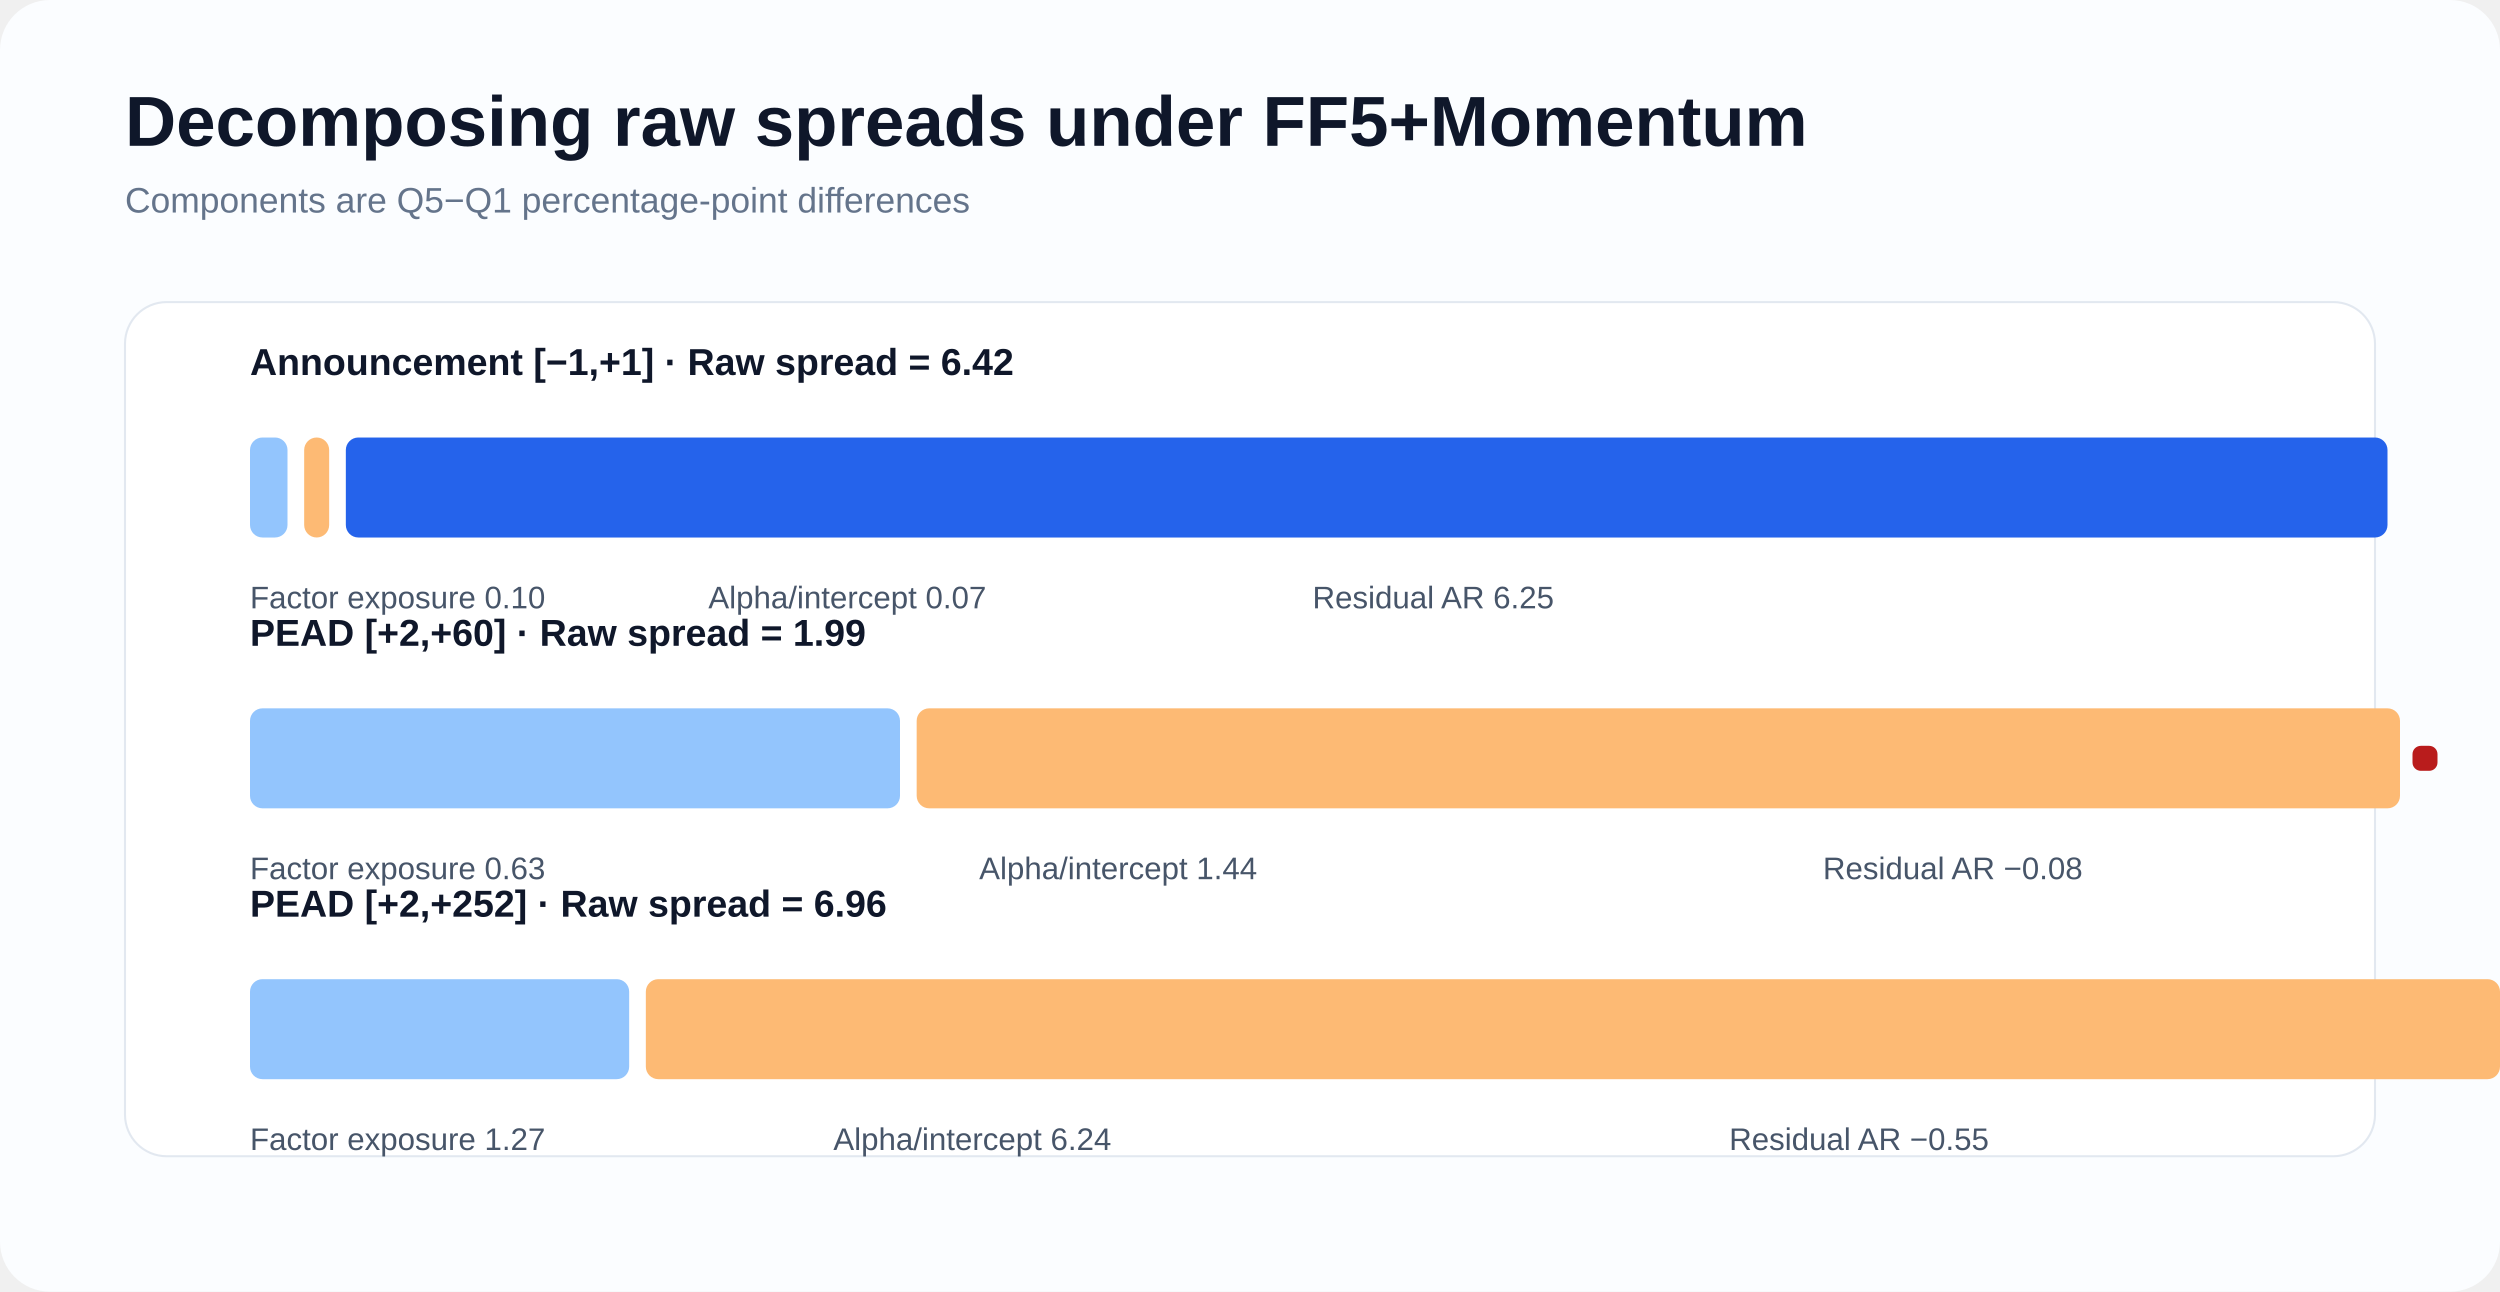
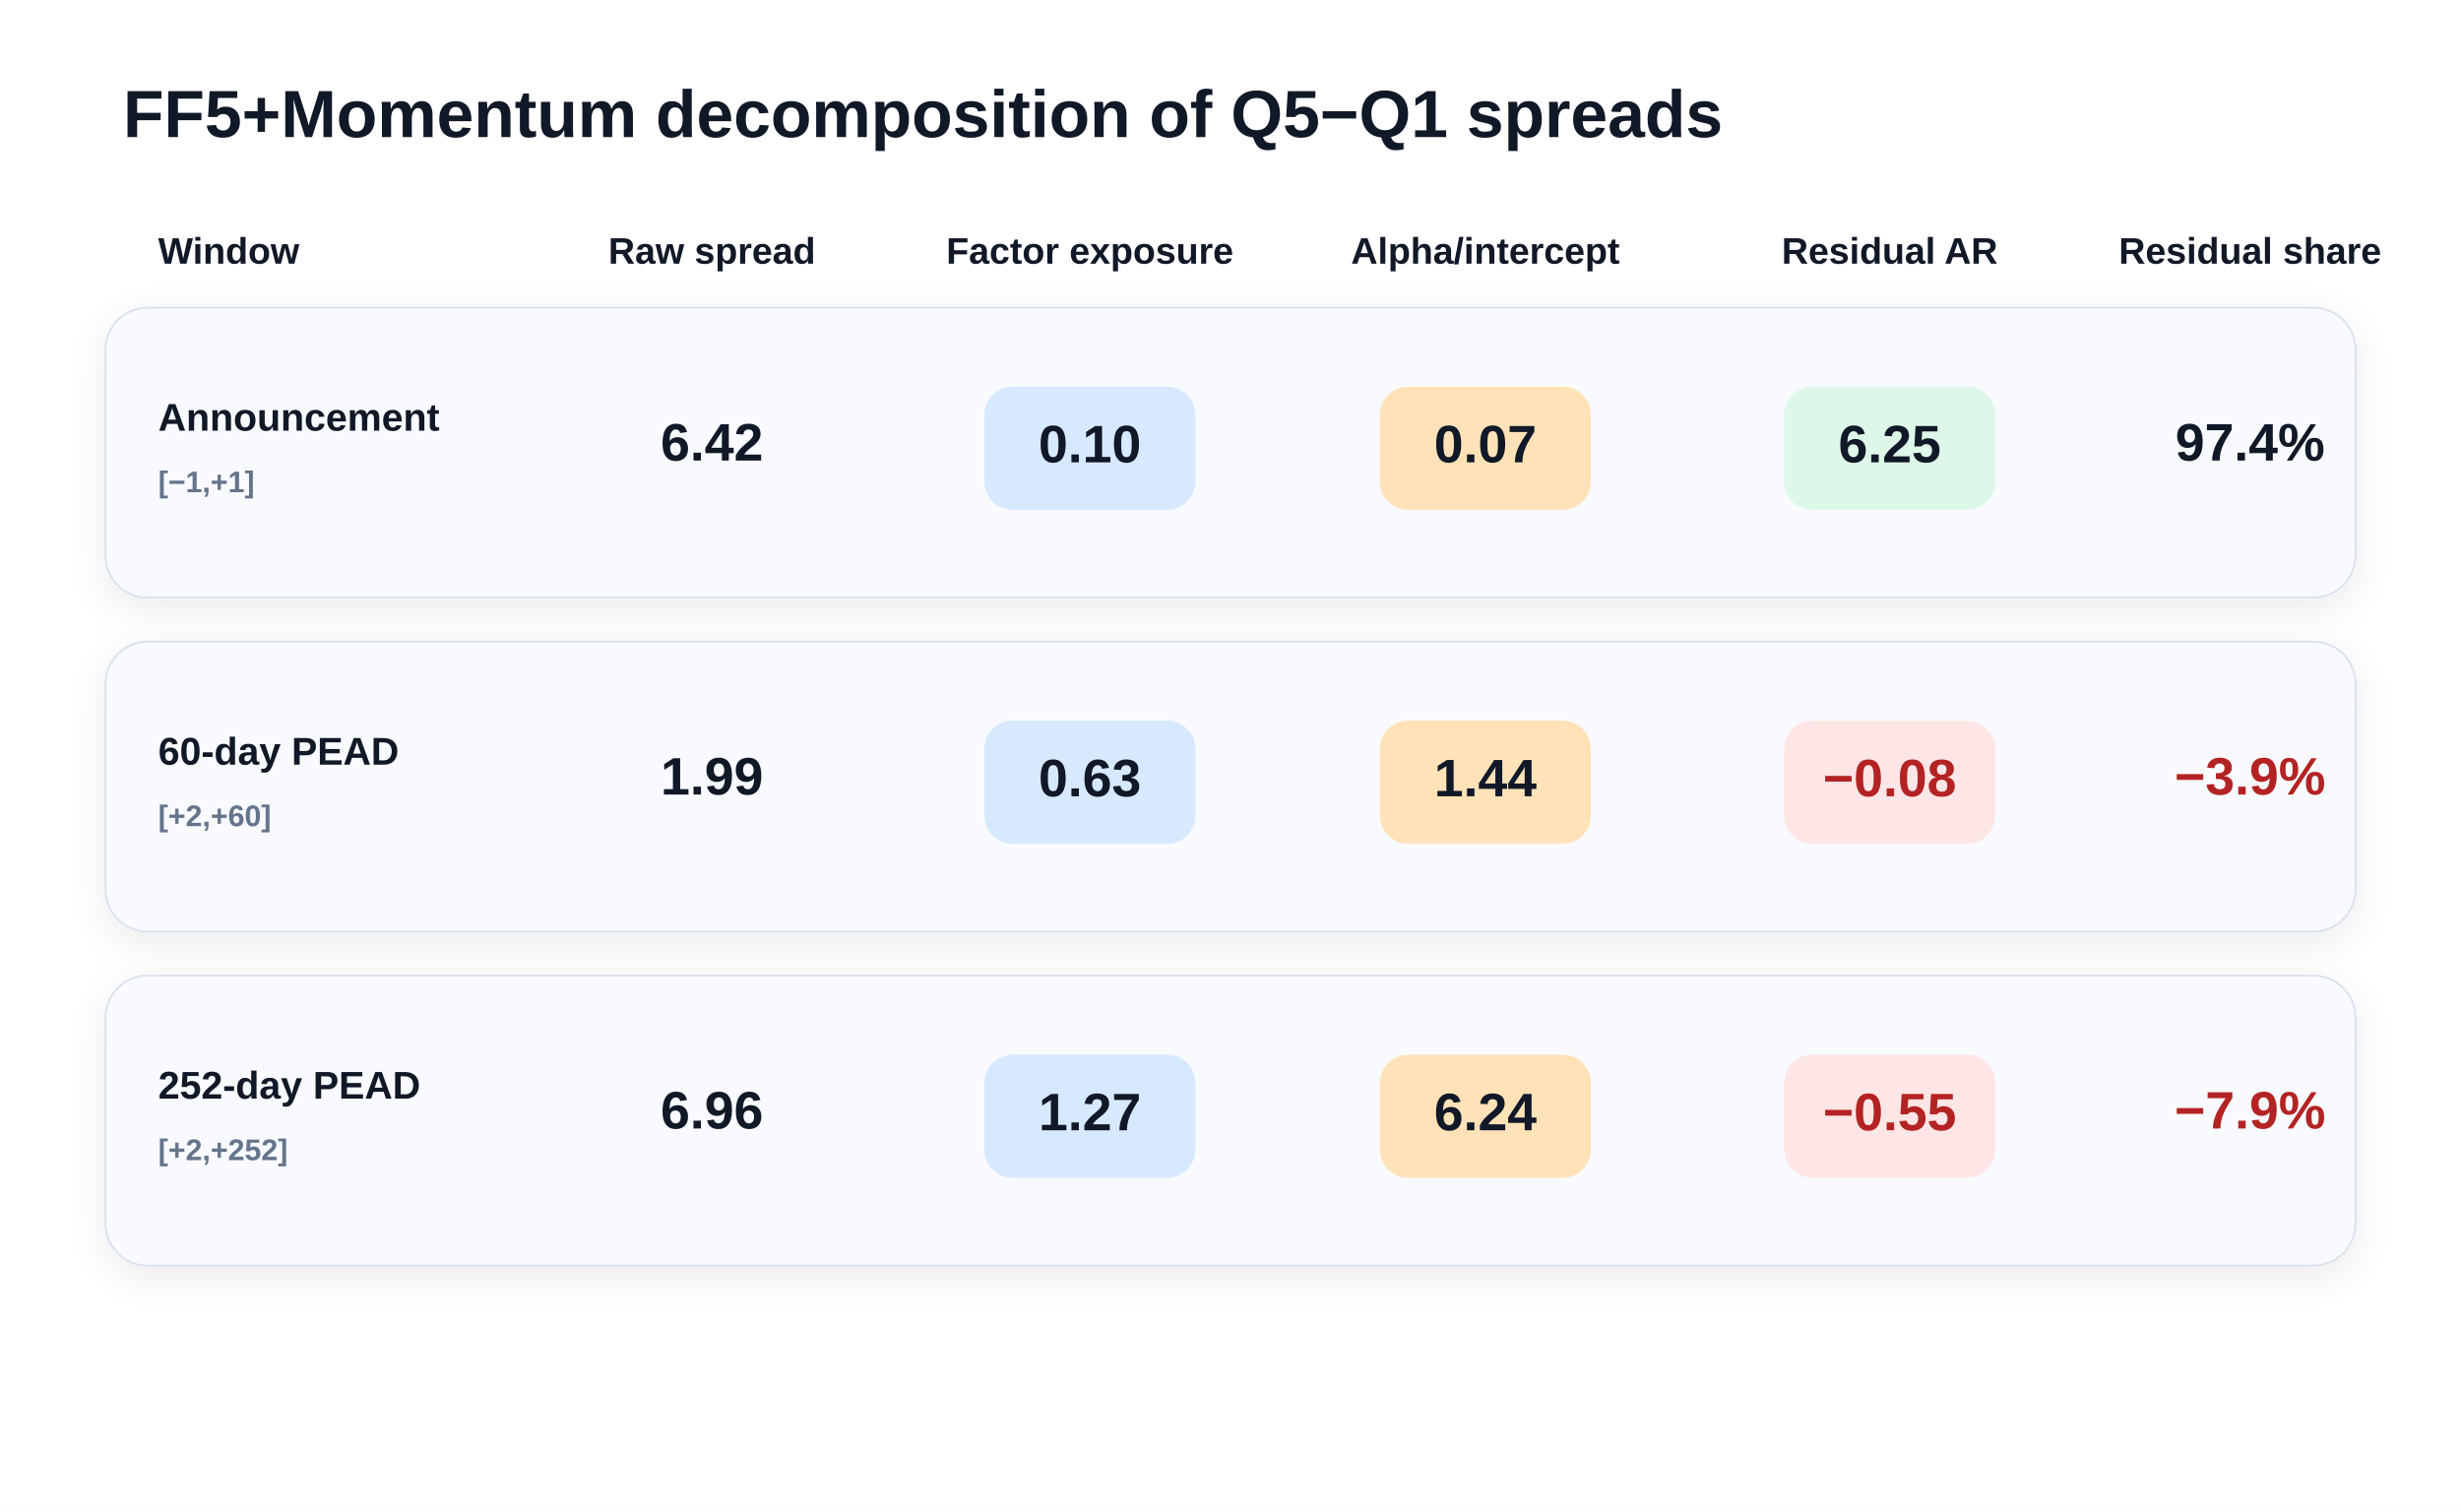
- <svg xmlns="http://www.w3.org/2000/svg" width="1200" height="620" viewBox="0 0 1200 620" role="img" aria-labelledby="title desc">
+ <svg xmlns="http://www.w3.org/2000/svg" width="1400" height="860" viewBox="0 0 1400 860" role="img" aria-labelledby="title">
  <defs>
    <style>
-       .title{font:700 34px Arial,sans-serif; fill:#0f172a}
-       .subtitle{font:400 17px Arial,sans-serif; fill:#64748b}
-       .label{font:600 18px Arial,sans-serif; fill:#0f172a}
-       .note{font:400 15px Arial,sans-serif; fill:#475569}
-     </style>
+ .title{font:700 38px Arial,sans-serif;fill:#111827}
+ .head{font:700 21px Arial,sans-serif;fill:#111827}
+ .window{font:700 22px Arial,sans-serif;fill:#111827}
+ .label{font:600 17px Arial,sans-serif;fill:#64748B}
+ .big{font:700 30px Arial,sans-serif;fill:#111827}
+ .neg{font:700 30px Arial,sans-serif;fill:#B42323}
+ </style>
+     <filter id="shadow" x="-10%" y="-10%" width="120%" height="120%">
+       <feDropShadow dx="0" dy="6" stdDeviation="10" flood-color="#0f172a" flood-opacity="0.08" />
+     </filter>
  </defs>
-   <rect width="1200" height="620" rx="24" fill="#fbfdff" />
-   <text x="60" y="70" class="title">Decomposing raw spreads under FF5+Momentum</text>
-   <text x="60" y="102" class="subtitle">Components are Q5−Q1 percentage-point differences</text>
-   <rect x="60" y="145" width="1080" height="410" rx="20" fill="#ffffff" stroke="#e2e8f0" />
-   <g transform="translate(120,210)">
-     <text x="0" y="-30" class="label">Announcement [−1,+1] · Raw spread = 6.42</text>
-     <rect x="0" y="0" width="18" height="48" rx="6" fill="#93c5fd" />
-     <rect x="26" y="0" width="12" height="48" rx="6" fill="#fdba74" />
-     <rect x="46" y="0" width="980" height="48" rx="6" fill="#2563eb" />
-     <text x="0" y="82" class="note">Factor exposure 0.10</text>
-     <text x="220" y="82" class="note">Alpha/intercept 0.07</text>
-     <text x="510" y="82" class="note">Residual AR 6.25</text>
+   <rect width="1400" height="860" fill="#ffffff" />
+   <text x="70" y="78" class="title">FF5+Momentum decomposition of Q5−Q1 spreads</text>
+   <text x="90" y="150" class="head">Window</text>
+   <text x="405" y="150" class="head" text-anchor="middle">Raw spread</text>
+   <text x="620" y="150" class="head" text-anchor="middle">Factor exposure</text>
+   <text x="845" y="150" class="head" text-anchor="middle">Alpha/intercept</text>
+   <text x="1075" y="150" class="head" text-anchor="middle">Residual AR</text>
+   <text x="1280" y="150" class="head" text-anchor="middle">Residual share</text>
+   <g filter="url(#shadow)">
+     <rect x="60" y="175" width="1280" height="165" rx="24" fill="#F8FAFD" stroke="#D7E0EC" />
+     <rect x="60" y="365" width="1280" height="165" rx="24" fill="#F8FAFD" stroke="#D7E0EC" />
+     <rect x="60" y="555" width="1280" height="165" rx="24" fill="#F8FAFD" stroke="#D7E0EC" />
  </g>
-   <g transform="translate(120,340)">
-     <text x="0" y="-30" class="label">PEAD [+2,+60] · Raw spread = 1.99</text>
-     <rect x="0" y="0" width="312" height="48" rx="6" fill="#93c5fd" />
-     <rect x="320" y="0" width="712" height="48" rx="6" fill="#fdba74" />
-     <rect x="1038" y="18" width="12" height="12" rx="4" fill="#b91c1c" />
-     <text x="0" y="82" class="note">Factor exposure 0.63</text>
-     <text x="350" y="82" class="note">Alpha/intercept 1.44</text>
-     <text x="755" y="82" class="note">Residual AR −0.08</text>
-   </g>
-   <g transform="translate(120,470)">
-     <text x="0" y="-30" class="label">PEAD [+2,+252] · Raw spread = 6.96</text>
-     <rect x="0" y="0" width="182" height="48" rx="6" fill="#93c5fd" />
-     <rect x="190" y="0" width="890" height="48" rx="6" fill="#fdba74" />
-     <rect x="1088" y="18" width="16" height="12" rx="4" fill="#b91c1c" />
-     <text x="0" y="82" class="note">Factor exposure 1.27</text>
-     <text x="280" y="82" class="note">Alpha/intercept 6.24</text>
-     <text x="710" y="82" class="note">Residual AR −0.55</text>
-   </g>
+   <text x="90" y="245" class="window">Announcement</text>
+   <text x="90" y="280" class="label">[−1,+1]</text>
+   <text x="405" y="262" class="big" text-anchor="middle">6.42</text>
+   <rect x="560" y="220" width="120" height="70" rx="16" fill="#D7E9FF" />
+   <text x="620" y="263" class="big" text-anchor="middle">0.10</text>
+   <rect x="785" y="220" width="120" height="70" rx="16" fill="#FFE2B8" />
+   <text x="845" y="263" class="big" text-anchor="middle">0.07</text>
+   <rect x="1015" y="220" width="120" height="70" rx="16" fill="#DDF7E8" />
+   <text x="1075" y="263" class="big" text-anchor="middle">6.25</text>
+   <text x="1280" y="262" class="big" text-anchor="middle">97.4%</text>
+   <text x="90" y="435" class="window">60-day PEAD</text>
+   <text x="90" y="470" class="label">[+2,+60]</text>
+   <text x="405" y="452" class="big" text-anchor="middle">1.99</text>
+   <rect x="560" y="410" width="120" height="70" rx="16" fill="#D7E9FF" />
+   <text x="620" y="453" class="big" text-anchor="middle">0.63</text>
+   <rect x="785" y="410" width="120" height="70" rx="16" fill="#FFE2B8" />
+   <text x="845" y="453" class="big" text-anchor="middle">1.44</text>
+   <rect x="1015" y="410" width="120" height="70" rx="16" fill="#FFE6E6" />
+   <text x="1075" y="453" class="neg" text-anchor="middle">−0.08</text>
+   <text x="1280" y="452" class="neg" text-anchor="middle">−3.9%</text>
+   <text x="90" y="625" class="window">252-day PEAD</text>
+   <text x="90" y="660" class="label">[+2,+252]</text>
+   <text x="405" y="642" class="big" text-anchor="middle">6.96</text>
+   <rect x="560" y="600" width="120" height="70" rx="16" fill="#D7E9FF" />
+   <text x="620" y="643" class="big" text-anchor="middle">1.27</text>
+   <rect x="785" y="600" width="120" height="70" rx="16" fill="#FFE2B8" />
+   <text x="845" y="643" class="big" text-anchor="middle">6.24</text>
+   <rect x="1015" y="600" width="120" height="70" rx="16" fill="#FFE6E6" />
+   <text x="1075" y="643" class="neg" text-anchor="middle">−0.55</text>
+   <text x="1280" y="642" class="neg" text-anchor="middle">−7.9%</text>
</svg>
